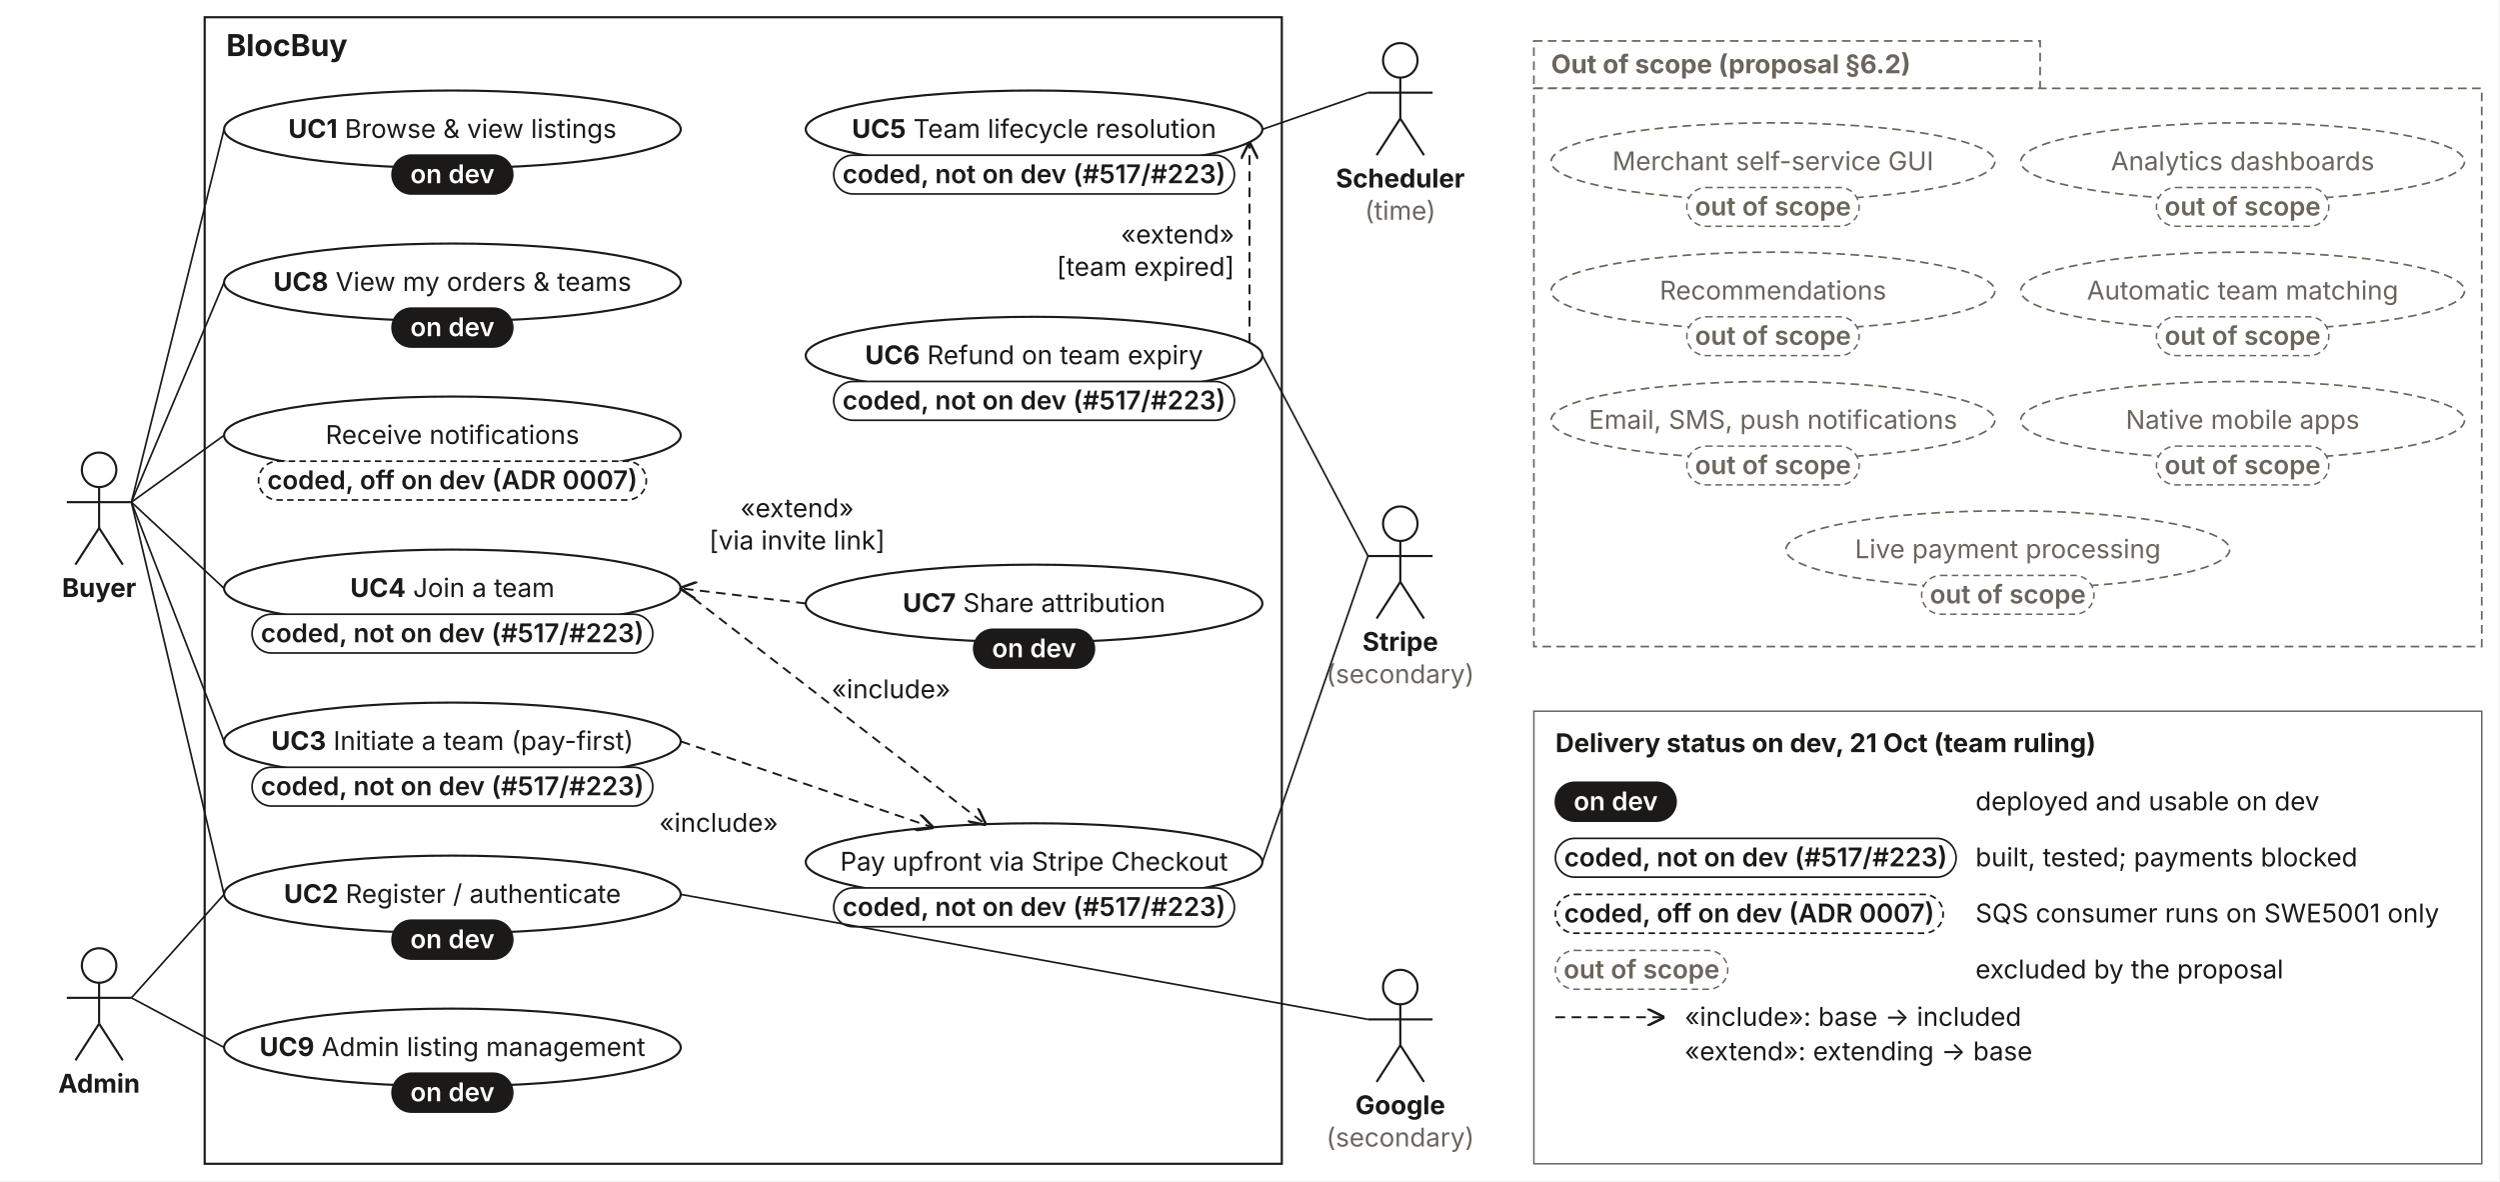
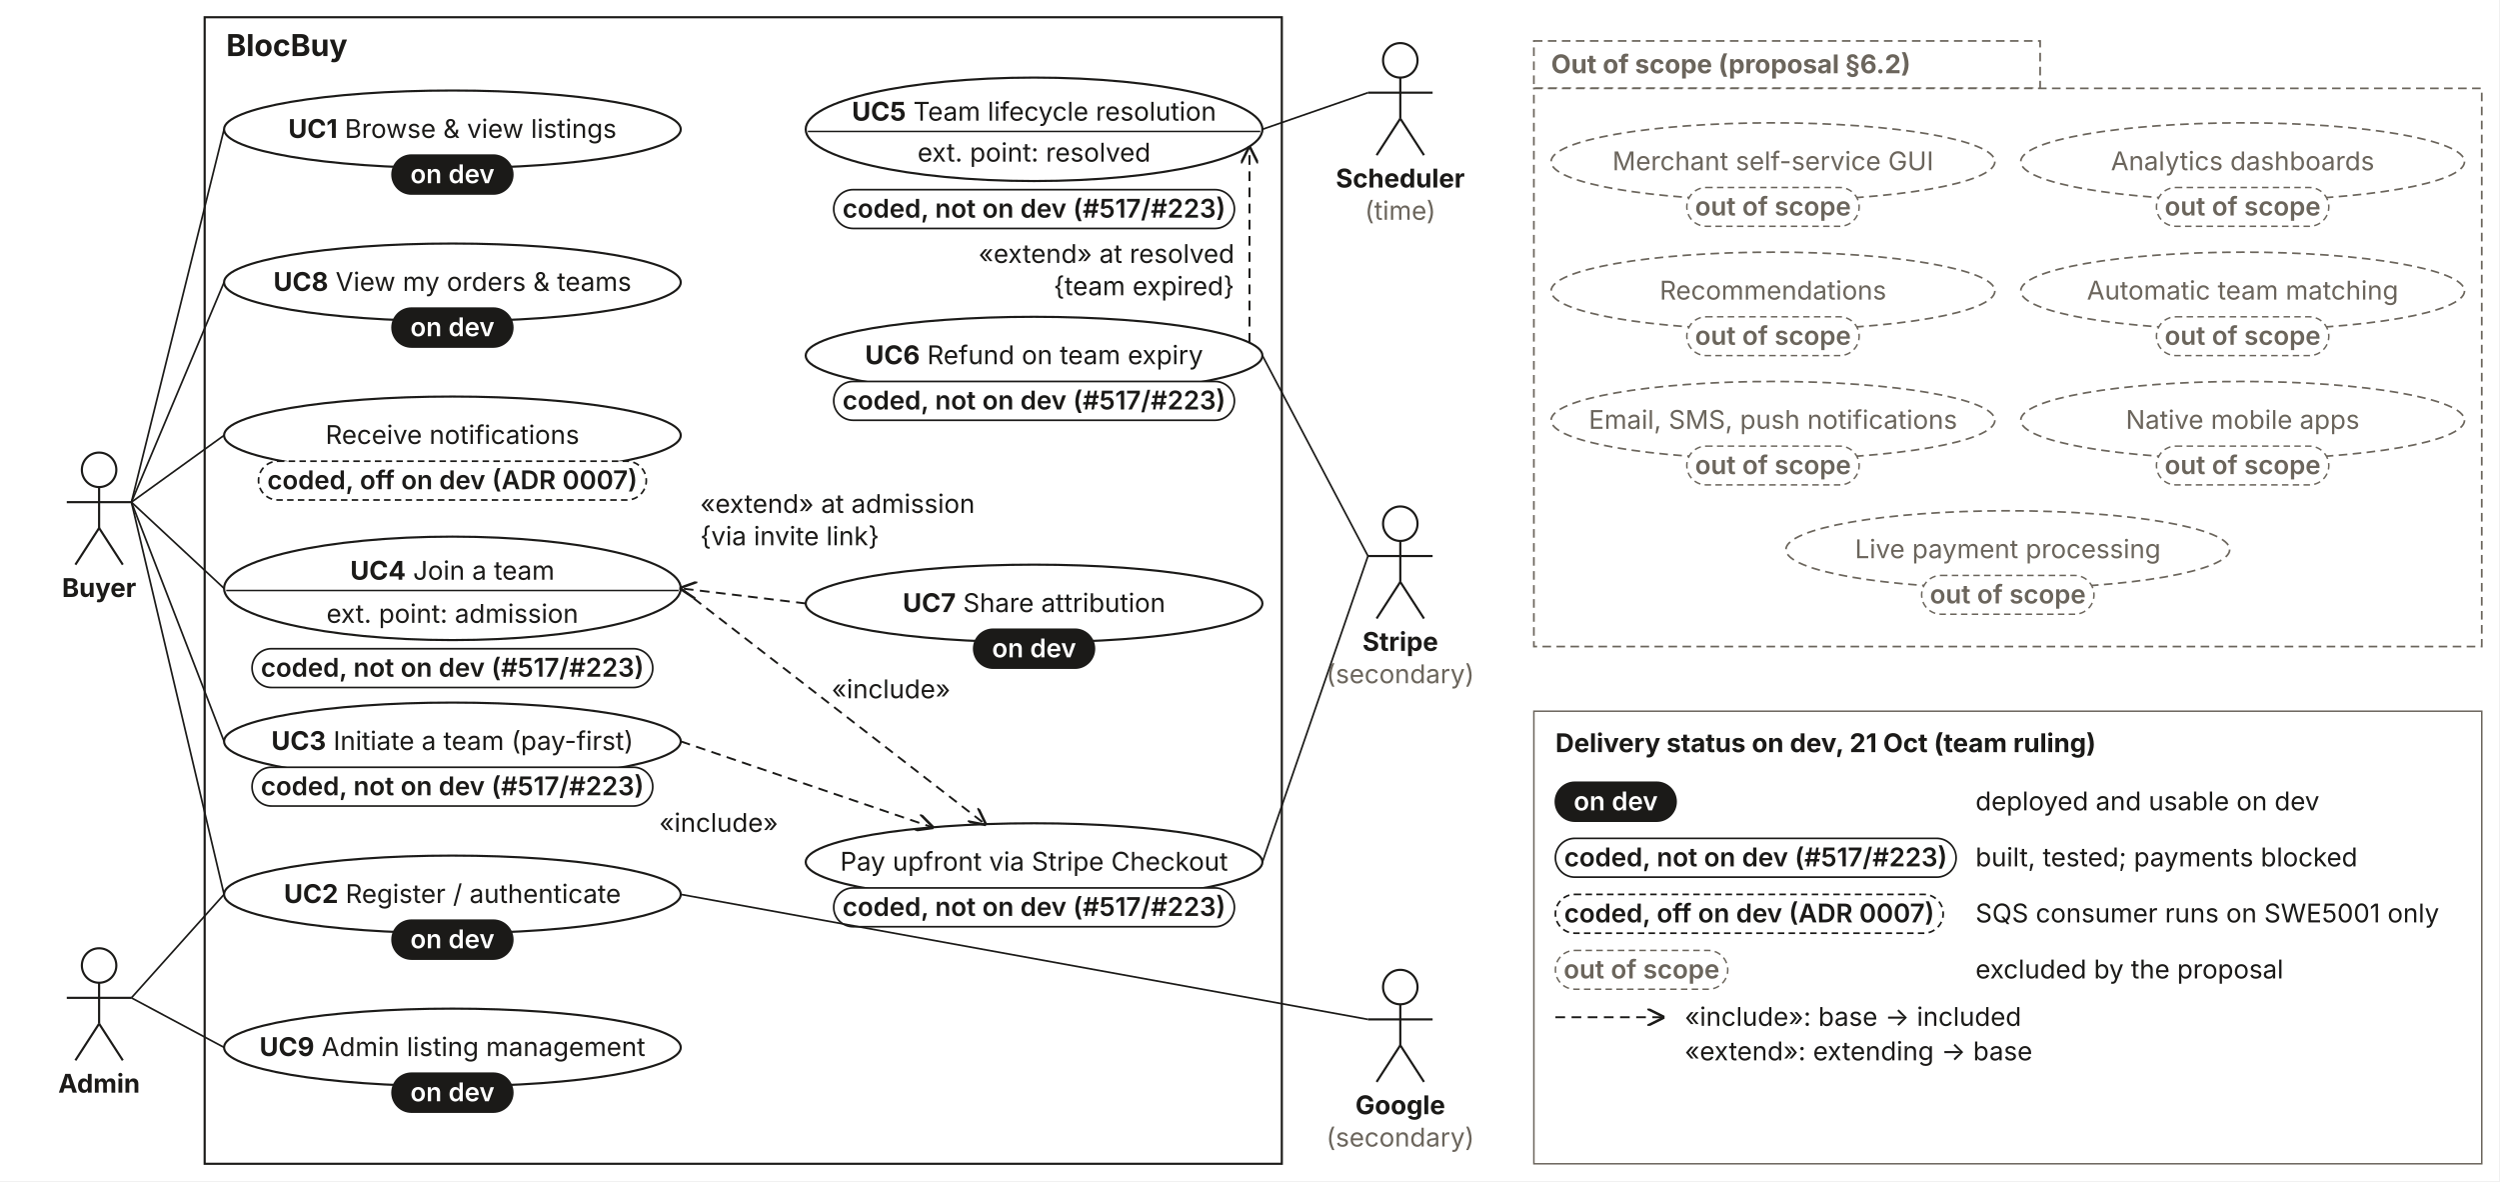
<svg xmlns="http://www.w3.org/2000/svg" width="2320" height="1096" viewBox="0 0 2320 1096" font-family="Inter, Helvetica, Arial, sans-serif">
  <defs>
    <marker id="ucdOpen" viewBox="0 0 12 12" refX="11" refY="6" markerWidth="16" markerHeight="16" markerUnits="userSpaceOnUse" orient="auto-start-reverse">
      <path d="M0,0 L12,6 L0,12" fill="none" stroke="#1B1A18" stroke-width="1.8" />
    </marker>
    <marker id="ucdOpenRed" viewBox="0 0 12 12" refX="11" refY="6" markerWidth="16" markerHeight="16" markerUnits="userSpaceOnUse" orient="auto-start-reverse">
      <path d="M0,0 L12,6 L0,12" fill="none" stroke="#E8402A" stroke-width="1.8" />
    </marker>
    <marker id="ucdOpenGrey" viewBox="0 0 12 12" refX="11" refY="6" markerWidth="16" markerHeight="16" markerUnits="userSpaceOnUse" orient="auto-start-reverse">
      <path d="M0,0 L12,6 L0,12" fill="none" stroke="#6B655C" stroke-width="1.8" />
    </marker>
    <marker id="ucdFill" viewBox="0 0 12 12" refX="11" refY="6" markerWidth="16" markerHeight="16" markerUnits="userSpaceOnUse" orient="auto-start-reverse">
      <path d="M0,0 L12,6 L0,12 Z" fill="#1B1A18" />
    </marker>
    <marker id="ucdFillRed" viewBox="0 0 12 12" refX="11" refY="6" markerWidth="16" markerHeight="16" markerUnits="userSpaceOnUse" orient="auto-start-reverse">
      <path d="M0,0 L12,6 L0,12 Z" fill="#E8402A" />
    </marker>
    <marker id="ucdFillBlue" viewBox="0 0 12 12" refX="11" refY="6" markerWidth="16" markerHeight="16" markerUnits="userSpaceOnUse" orient="auto-start-reverse">
      <path d="M0,0 L12,6 L0,12 Z" fill="#3E5CD9" />
    </marker>
  </defs>
  <rect x="0" y="0" width="2320" height="1096" fill="#FFFFFF" />
  <rect x="190" y="16" width="1000" height="1064" fill="#FFFFFF" stroke="#1B1A18" stroke-width="2" />
  <text x="210" y="52" font-size="28" font-weight="700" text-anchor="start" fill="#1B1A18">BlocBuy</text>
  <ellipse cx="420" cy="120" rx="212" ry="36" fill="#FFFFFF" stroke="#1B1A18" stroke-width="2" />
  <text x="420" y="128" font-size="24" text-anchor="middle" fill="#1B1A18">
    <tspan font-weight="700">UC1</tspan> Browse &amp; view listings</text>
  <rect x="364" y="144" width="112" height="36" rx="18" fill="#1B1A18" stroke="#1B1A18" stroke-width="1.6" />
  <text x="420" y="170" font-size="24" font-weight="600" text-anchor="middle" fill="#FFFFFF">on dev</text>
  <ellipse cx="420" cy="262" rx="212" ry="36" fill="#FFFFFF" stroke="#1B1A18" stroke-width="2" />
  <text x="420" y="270" font-size="24" text-anchor="middle" fill="#1B1A18">
    <tspan font-weight="700">UC8</tspan> View my orders &amp; teams</text>
  <rect x="364" y="286" width="112" height="36" rx="18" fill="#1B1A18" stroke="#1B1A18" stroke-width="1.6" />
  <text x="420" y="312" font-size="24" font-weight="600" text-anchor="middle" fill="#FFFFFF">on dev</text>
  <ellipse cx="420" cy="404" rx="212" ry="36" fill="#FFFFFF" stroke="#1B1A18" stroke-width="2" />
  <text x="420" y="412" font-size="24" text-anchor="middle" fill="#1B1A18">Receive notifications</text>
  <rect x="240" y="428" width="360" height="36" rx="18" fill="#FFFFFF" stroke="#1B1A18" stroke-width="1.6" stroke-dasharray="6 4" />
  <text x="420" y="454" font-size="24" font-weight="600" text-anchor="middle" fill="#1B1A18">coded, off on dev (ADR 0007)</text>
-   <ellipse cx="420" cy="546" rx="212" ry="36" fill="#FFFFFF" stroke="#1B1A18" stroke-width="2" />
-   <text x="420" y="554" font-size="24" text-anchor="middle" fill="#1B1A18">
+   <ellipse cx="420" cy="546" rx="212" ry="48" fill="#FFFFFF" stroke="#1B1A18" stroke-width="2" />
+   <text x="420" y="538" font-size="24" text-anchor="middle" fill="#1B1A18">
    <tspan font-weight="700">UC4</tspan> Join a team</text>
-   <rect x="234" y="570" width="372" height="36" rx="18" fill="#FFFFFF" stroke="#1B1A18" stroke-width="1.6" />
-   <text x="420" y="596" font-size="24" font-weight="600" text-anchor="middle" fill="#1B1A18">coded, not on dev (#517/#223)</text>
+   <line x1="210" y1="548" x2="630" y2="548" stroke="#1B1A18" stroke-width="1.4" />
+   <text x="420" y="578" font-size="24" text-anchor="middle" fill="#1B1A18">ext. point: admission</text>
+   <rect x="234" y="602" width="372" height="36" rx="18" fill="#FFFFFF" stroke="#1B1A18" stroke-width="1.6" />
+   <text x="420" y="628" font-size="24" font-weight="600" text-anchor="middle" fill="#1B1A18">coded, not on dev (#517/#223)</text>
  <ellipse cx="420" cy="688" rx="212" ry="36" fill="#FFFFFF" stroke="#1B1A18" stroke-width="2" />
  <text x="420" y="696" font-size="24" text-anchor="middle" fill="#1B1A18">
    <tspan font-weight="700">UC3</tspan> Initiate a team (pay-first)</text>
  <rect x="234" y="712" width="372" height="36" rx="18" fill="#FFFFFF" stroke="#1B1A18" stroke-width="1.6" />
  <text x="420" y="738" font-size="24" font-weight="600" text-anchor="middle" fill="#1B1A18">coded, not on dev (#517/#223)</text>
  <ellipse cx="420" cy="830" rx="212" ry="36" fill="#FFFFFF" stroke="#1B1A18" stroke-width="2" />
  <text x="420" y="838" font-size="24" text-anchor="middle" fill="#1B1A18">
    <tspan font-weight="700">UC2</tspan> Register / authenticate</text>
  <rect x="364" y="854" width="112" height="36" rx="18" fill="#1B1A18" stroke="#1B1A18" stroke-width="1.6" />
  <text x="420" y="880" font-size="24" font-weight="600" text-anchor="middle" fill="#FFFFFF">on dev</text>
  <ellipse cx="420" cy="972" rx="212" ry="36" fill="#FFFFFF" stroke="#1B1A18" stroke-width="2" />
  <text x="420" y="980" font-size="24" text-anchor="middle" fill="#1B1A18">
    <tspan font-weight="700">UC9</tspan> Admin listing management</text>
  <rect x="364" y="996" width="112" height="36" rx="18" fill="#1B1A18" stroke="#1B1A18" stroke-width="1.6" />
  <text x="420" y="1022" font-size="24" font-weight="600" text-anchor="middle" fill="#FFFFFF">on dev</text>
-   <ellipse cx="960" cy="120" rx="212" ry="36" fill="#FFFFFF" stroke="#1B1A18" stroke-width="2" />
-   <text x="960" y="128" font-size="24" text-anchor="middle" fill="#1B1A18">
+   <ellipse cx="960" cy="120" rx="212" ry="48" fill="#FFFFFF" stroke="#1B1A18" stroke-width="2" />
+   <text x="960" y="112" font-size="24" text-anchor="middle" fill="#1B1A18">
    <tspan font-weight="700">UC5</tspan> Team lifecycle resolution</text>
-   <rect x="774" y="144" width="372" height="36" rx="18" fill="#FFFFFF" stroke="#1B1A18" stroke-width="1.6" />
-   <text x="960" y="170" font-size="24" font-weight="600" text-anchor="middle" fill="#1B1A18">coded, not on dev (#517/#223)</text>
+   <line x1="750" y1="122" x2="1170" y2="122" stroke="#1B1A18" stroke-width="1.4" />
+   <text x="960" y="150" font-size="24" text-anchor="middle" fill="#1B1A18">ext. point: resolved</text>
+   <rect x="774" y="176" width="372" height="36" rx="18" fill="#FFFFFF" stroke="#1B1A18" stroke-width="1.6" />
+   <text x="960" y="202" font-size="24" font-weight="600" text-anchor="middle" fill="#1B1A18">coded, not on dev (#517/#223)</text>
  <ellipse cx="960" cy="330" rx="212" ry="36" fill="#FFFFFF" stroke="#1B1A18" stroke-width="2" />
  <text x="960" y="338" font-size="24" text-anchor="middle" fill="#1B1A18">
    <tspan font-weight="700">UC6</tspan> Refund on team expiry</text>
  <rect x="774" y="354" width="372" height="36" rx="18" fill="#FFFFFF" stroke="#1B1A18" stroke-width="1.6" />
  <text x="960" y="380" font-size="24" font-weight="600" text-anchor="middle" fill="#1B1A18">coded, not on dev (#517/#223)</text>
  <ellipse cx="960" cy="560" rx="212" ry="36" fill="#FFFFFF" stroke="#1B1A18" stroke-width="2" />
  <text x="960" y="568" font-size="24" text-anchor="middle" fill="#1B1A18">
    <tspan font-weight="700">UC7</tspan> Share attribution</text>
  <rect x="904" y="584" width="112" height="36" rx="18" fill="#1B1A18" stroke="#1B1A18" stroke-width="1.6" />
  <text x="960" y="610" font-size="24" font-weight="600" text-anchor="middle" fill="#FFFFFF">on dev</text>
  <ellipse cx="960" cy="800" rx="212" ry="36" fill="#FFFFFF" stroke="#1B1A18" stroke-width="2" />
  <text x="960" y="808" font-size="24" text-anchor="middle" fill="#1B1A18">Pay upfront via Stripe Checkout</text>
  <rect x="774" y="824" width="372" height="36" rx="18" fill="#FFFFFF" stroke="#1B1A18" stroke-width="1.6" />
  <text x="960" y="850" font-size="24" font-weight="600" text-anchor="middle" fill="#1B1A18">coded, not on dev (#517/#223)</text>
  <line x1="632" y1="546" x2="914.591" y2="764.836" stroke="#1B1A18" stroke-width="1.8" stroke-dasharray="9 6" marker-end="url(#ucdOpen)" />
  <text x="772" y="648" font-size="24" text-anchor="start" fill="#1B1A18">«include»</text>
  <line x1="632" y1="688" x2="865.6" y2="767.766" stroke="#1B1A18" stroke-width="1.8" stroke-dasharray="9 6" marker-end="url(#ucdOpen)" />
  <text x="612" y="772" font-size="24" text-anchor="start" fill="#1B1A18">«include»</text>
  <line x1="748" y1="560" x2="632" y2="546" stroke="#1B1A18" stroke-width="1.8" stroke-dasharray="9 6" marker-end="url(#ucdOpen)" />
-   <text x="740" y="480" font-size="24" text-anchor="middle" fill="#1B1A18">«extend»</text>
-   <text x="740" y="510" font-size="24" text-anchor="middle" fill="#1B1A18">[via invite link]</text>
-   <line x1="1160" y1="318" x2="1160" y2="133" stroke="#1B1A18" stroke-width="1.8" stroke-dasharray="9 6" marker-end="url(#ucdOpen)" />
-   <text x="1146" y="226" font-size="24" text-anchor="end" fill="#1B1A18">«extend»</text>
-   <text x="1146" y="256" font-size="24" text-anchor="end" fill="#1B1A18">[team expired]</text>
+   <text x="650" y="476" font-size="24" text-anchor="start" fill="#1B1A18">«extend» at admission</text>
+   <text x="650" y="506" font-size="24" text-anchor="start" fill="#1B1A18">{via invite link}</text>
+   <line x1="1160" y1="318" x2="1160" y2="137" stroke="#1B1A18" stroke-width="1.8" stroke-dasharray="9 6" marker-end="url(#ucdOpen)" />
+   <text x="1146" y="244" font-size="24" text-anchor="end" fill="#1B1A18">«extend» at resolved</text>
+   <text x="1146" y="274" font-size="24" text-anchor="end" fill="#1B1A18">{team expired}</text>
  <g stroke="#1B1A18" stroke-width="2" fill="none">
    <circle cx="92" cy="436" r="16" fill="#FFFFFF" />
    <line x1="92" y1="452" x2="92" y2="490" />
    <line x1="62" y1="466" x2="122" y2="466" />
    <line x1="92" y1="490" x2="70" y2="524" />
    <line x1="92" y1="490" x2="114" y2="524" />
  </g>
  <text x="92" y="554" font-size="24" font-weight="700" text-anchor="middle" fill="#1B1A18">Buyer</text>
  <g stroke="#1B1A18" stroke-width="2" fill="none">
    <circle cx="92" cy="896" r="16" fill="#FFFFFF" />
    <line x1="92" y1="912" x2="92" y2="950" />
    <line x1="62" y1="926" x2="122" y2="926" />
    <line x1="92" y1="950" x2="70" y2="984" />
    <line x1="92" y1="950" x2="114" y2="984" />
  </g>
  <text x="92" y="1014" font-size="24" font-weight="700" text-anchor="middle" fill="#1B1A18">Admin</text>
  <line x1="122" y1="466" x2="208" y2="120" stroke="#1B1A18" stroke-width="1.6" />
  <line x1="122" y1="466" x2="208" y2="262" stroke="#1B1A18" stroke-width="1.6" />
  <line x1="122" y1="466" x2="208" y2="404" stroke="#1B1A18" stroke-width="1.6" />
  <line x1="122" y1="466" x2="208" y2="546" stroke="#1B1A18" stroke-width="1.6" />
  <line x1="122" y1="466" x2="208" y2="688" stroke="#1B1A18" stroke-width="1.6" />
  <line x1="122" y1="466" x2="208" y2="830" stroke="#1B1A18" stroke-width="1.6" />
  <line x1="122" y1="926" x2="208" y2="830" stroke="#1B1A18" stroke-width="1.6" />
  <line x1="122" y1="926" x2="208" y2="972" stroke="#1B1A18" stroke-width="1.6" />
  <g stroke="#1B1A18" stroke-width="2" fill="none">
    <circle cx="1300" cy="56" r="16" fill="#FFFFFF" />
    <line x1="1300" y1="72" x2="1300" y2="110" />
    <line x1="1270" y1="86" x2="1330" y2="86" />
    <line x1="1300" y1="110" x2="1278" y2="144" />
    <line x1="1300" y1="110" x2="1322" y2="144" />
  </g>
  <text x="1300" y="174" font-size="24" font-weight="700" text-anchor="middle" fill="#1B1A18">Scheduler</text>
  <text x="1300" y="204" font-size="24" text-anchor="middle" fill="#6B655C">(time)</text>
  <line x1="1270" y1="86" x2="1172" y2="120" stroke="#1B1A18" stroke-width="1.6" />
  <g stroke="#1B1A18" stroke-width="2" fill="none">
    <circle cx="1300" cy="486" r="16" fill="#FFFFFF" />
    <line x1="1300" y1="502" x2="1300" y2="540" />
    <line x1="1270" y1="516" x2="1330" y2="516" />
    <line x1="1300" y1="540" x2="1278" y2="574" />
    <line x1="1300" y1="540" x2="1322" y2="574" />
  </g>
  <text x="1300" y="604" font-size="24" font-weight="700" text-anchor="middle" fill="#1B1A18">Stripe</text>
  <text x="1300" y="634" font-size="24" text-anchor="middle" fill="#6B655C">(secondary)</text>
  <line x1="1270" y1="516" x2="1172" y2="330" stroke="#1B1A18" stroke-width="1.6" />
  <line x1="1270" y1="516" x2="1172" y2="800" stroke="#1B1A18" stroke-width="1.6" />
  <g stroke="#1B1A18" stroke-width="2" fill="none">
    <circle cx="1300" cy="916" r="16" fill="#FFFFFF" />
    <line x1="1300" y1="932" x2="1300" y2="970" />
    <line x1="1270" y1="946" x2="1330" y2="946" />
    <line x1="1300" y1="970" x2="1278" y2="1004" />
    <line x1="1300" y1="970" x2="1322" y2="1004" />
  </g>
  <text x="1300" y="1034" font-size="24" font-weight="700" text-anchor="middle" fill="#1B1A18">Google</text>
  <text x="1300" y="1064" font-size="24" text-anchor="middle" fill="#6B655C">(secondary)</text>
  <line x1="1270" y1="946" x2="632" y2="830" stroke="#1B1A18" stroke-width="1.6" />
  <rect x="1424" y="38" width="470" height="44" fill="#FFFFFF" stroke="#6B655C" stroke-width="1.6" stroke-dasharray="8 5" />
  <text x="1440" y="68" font-size="24" font-weight="700" text-anchor="start" fill="#6B655C">Out of scope (proposal §6.2)</text>
  <rect x="1424" y="82" width="880" height="518" fill="#FFFFFF" stroke="#6B655C" stroke-width="1.6" stroke-dasharray="8 5" />
  <ellipse cx="1646" cy="150" rx="206" ry="36" fill="#FFFFFF" stroke="#6B655C" stroke-width="1.6" stroke-dasharray="8 5" />
  <text x="1646" y="158" font-size="24" text-anchor="middle" fill="#6B655C">Merchant self-service GUI</text>
  <rect x="1566" y="174" width="160" height="36" rx="18" fill="#FFFFFF" stroke="#6B655C" stroke-width="1.4" stroke-dasharray="6 4" />
  <text x="1646" y="200" font-size="24" font-weight="600" text-anchor="middle" fill="#6B655C">out of scope</text>
  <ellipse cx="2082" cy="150" rx="206" ry="36" fill="#FFFFFF" stroke="#6B655C" stroke-width="1.6" stroke-dasharray="8 5" />
  <text x="2082" y="158" font-size="24" text-anchor="middle" fill="#6B655C">Analytics dashboards</text>
  <rect x="2002" y="174" width="160" height="36" rx="18" fill="#FFFFFF" stroke="#6B655C" stroke-width="1.4" stroke-dasharray="6 4" />
  <text x="2082" y="200" font-size="24" font-weight="600" text-anchor="middle" fill="#6B655C">out of scope</text>
  <ellipse cx="1646" cy="270" rx="206" ry="36" fill="#FFFFFF" stroke="#6B655C" stroke-width="1.6" stroke-dasharray="8 5" />
  <text x="1646" y="278" font-size="24" text-anchor="middle" fill="#6B655C">Recommendations</text>
  <rect x="1566" y="294" width="160" height="36" rx="18" fill="#FFFFFF" stroke="#6B655C" stroke-width="1.4" stroke-dasharray="6 4" />
  <text x="1646" y="320" font-size="24" font-weight="600" text-anchor="middle" fill="#6B655C">out of scope</text>
  <ellipse cx="2082" cy="270" rx="206" ry="36" fill="#FFFFFF" stroke="#6B655C" stroke-width="1.6" stroke-dasharray="8 5" />
  <text x="2082" y="278" font-size="24" text-anchor="middle" fill="#6B655C">Automatic team matching</text>
  <rect x="2002" y="294" width="160" height="36" rx="18" fill="#FFFFFF" stroke="#6B655C" stroke-width="1.4" stroke-dasharray="6 4" />
  <text x="2082" y="320" font-size="24" font-weight="600" text-anchor="middle" fill="#6B655C">out of scope</text>
  <ellipse cx="1646" cy="390" rx="206" ry="36" fill="#FFFFFF" stroke="#6B655C" stroke-width="1.6" stroke-dasharray="8 5" />
  <text x="1646" y="398" font-size="24" text-anchor="middle" fill="#6B655C">Email, SMS, push notifications</text>
  <rect x="1566" y="414" width="160" height="36" rx="18" fill="#FFFFFF" stroke="#6B655C" stroke-width="1.4" stroke-dasharray="6 4" />
  <text x="1646" y="440" font-size="24" font-weight="600" text-anchor="middle" fill="#6B655C">out of scope</text>
  <ellipse cx="2082" cy="390" rx="206" ry="36" fill="#FFFFFF" stroke="#6B655C" stroke-width="1.6" stroke-dasharray="8 5" />
  <text x="2082" y="398" font-size="24" text-anchor="middle" fill="#6B655C">Native mobile apps</text>
  <rect x="2002" y="414" width="160" height="36" rx="18" fill="#FFFFFF" stroke="#6B655C" stroke-width="1.4" stroke-dasharray="6 4" />
  <text x="2082" y="440" font-size="24" font-weight="600" text-anchor="middle" fill="#6B655C">out of scope</text>
  <ellipse cx="1864.0" cy="510" rx="206" ry="36" fill="#FFFFFF" stroke="#6B655C" stroke-width="1.6" stroke-dasharray="8 5" />
  <text x="1864" y="518" font-size="24" text-anchor="middle" fill="#6B655C">Live payment processing</text>
  <rect x="1784" y="534" width="160" height="36" rx="18" fill="#FFFFFF" stroke="#6B655C" stroke-width="1.4" stroke-dasharray="6 4" />
  <text x="1864" y="560" font-size="24" font-weight="600" text-anchor="middle" fill="#6B655C">out of scope</text>
  <rect x="1424" y="660" width="880" height="420" fill="#FFFFFF" stroke="#6B655C" stroke-width="1.4" />
  <text x="1444" y="698" font-size="24" font-weight="700" text-anchor="start" fill="#1B1A18">Delivery status on dev, 21 Oct (team ruling)</text>
  <rect x="1444" y="726" width="112" height="36" rx="18" fill="#1B1A18" stroke="#1B1A18" stroke-width="1.6" />
  <text x="1500" y="752" font-size="24" font-weight="600" text-anchor="middle" fill="#FFFFFF">on dev</text>
  <text x="1834" y="752" font-size="24" text-anchor="start" fill="#1B1A18">deployed and usable on dev</text>
  <rect x="1444" y="778" width="372" height="36" rx="18" fill="#FFFFFF" stroke="#1B1A18" stroke-width="1.6" />
  <text x="1630" y="804" font-size="24" font-weight="600" text-anchor="middle" fill="#1B1A18">coded, not on dev (#517/#223)</text>
  <text x="1834" y="804" font-size="24" text-anchor="start" fill="#1B1A18">built, tested; payments blocked</text>
  <rect x="1444" y="830" width="360" height="36" rx="18" fill="#FFFFFF" stroke="#1B1A18" stroke-width="1.6" stroke-dasharray="6 4" />
  <text x="1624" y="856" font-size="24" font-weight="600" text-anchor="middle" fill="#1B1A18">coded, off on dev (ADR 0007)</text>
  <text x="1834" y="856" font-size="24" text-anchor="start" fill="#1B1A18">SQS consumer runs on SWE5001 only</text>
  <rect x="1444" y="882" width="160" height="36" rx="18" fill="#FFFFFF" stroke="#6B655C" stroke-width="1.4" stroke-dasharray="6 4" />
  <text x="1524" y="908" font-size="24" font-weight="600" text-anchor="middle" fill="#6B655C">out of scope</text>
  <text x="1834" y="908" font-size="24" text-anchor="start" fill="#1B1A18">excluded by the proposal</text>
  <line x1="1444" y1="944" x2="1544" y2="944" stroke="#1B1A18" stroke-width="1.8" stroke-dasharray="9 6" marker-end="url(#ucdOpen)" />
  <text x="1564" y="952" font-size="24" text-anchor="start" fill="#1B1A18">«include»: base → included</text>
  <text x="1564" y="984" font-size="24" text-anchor="start" fill="#1B1A18">«extend»: extending → base</text>
</svg>
